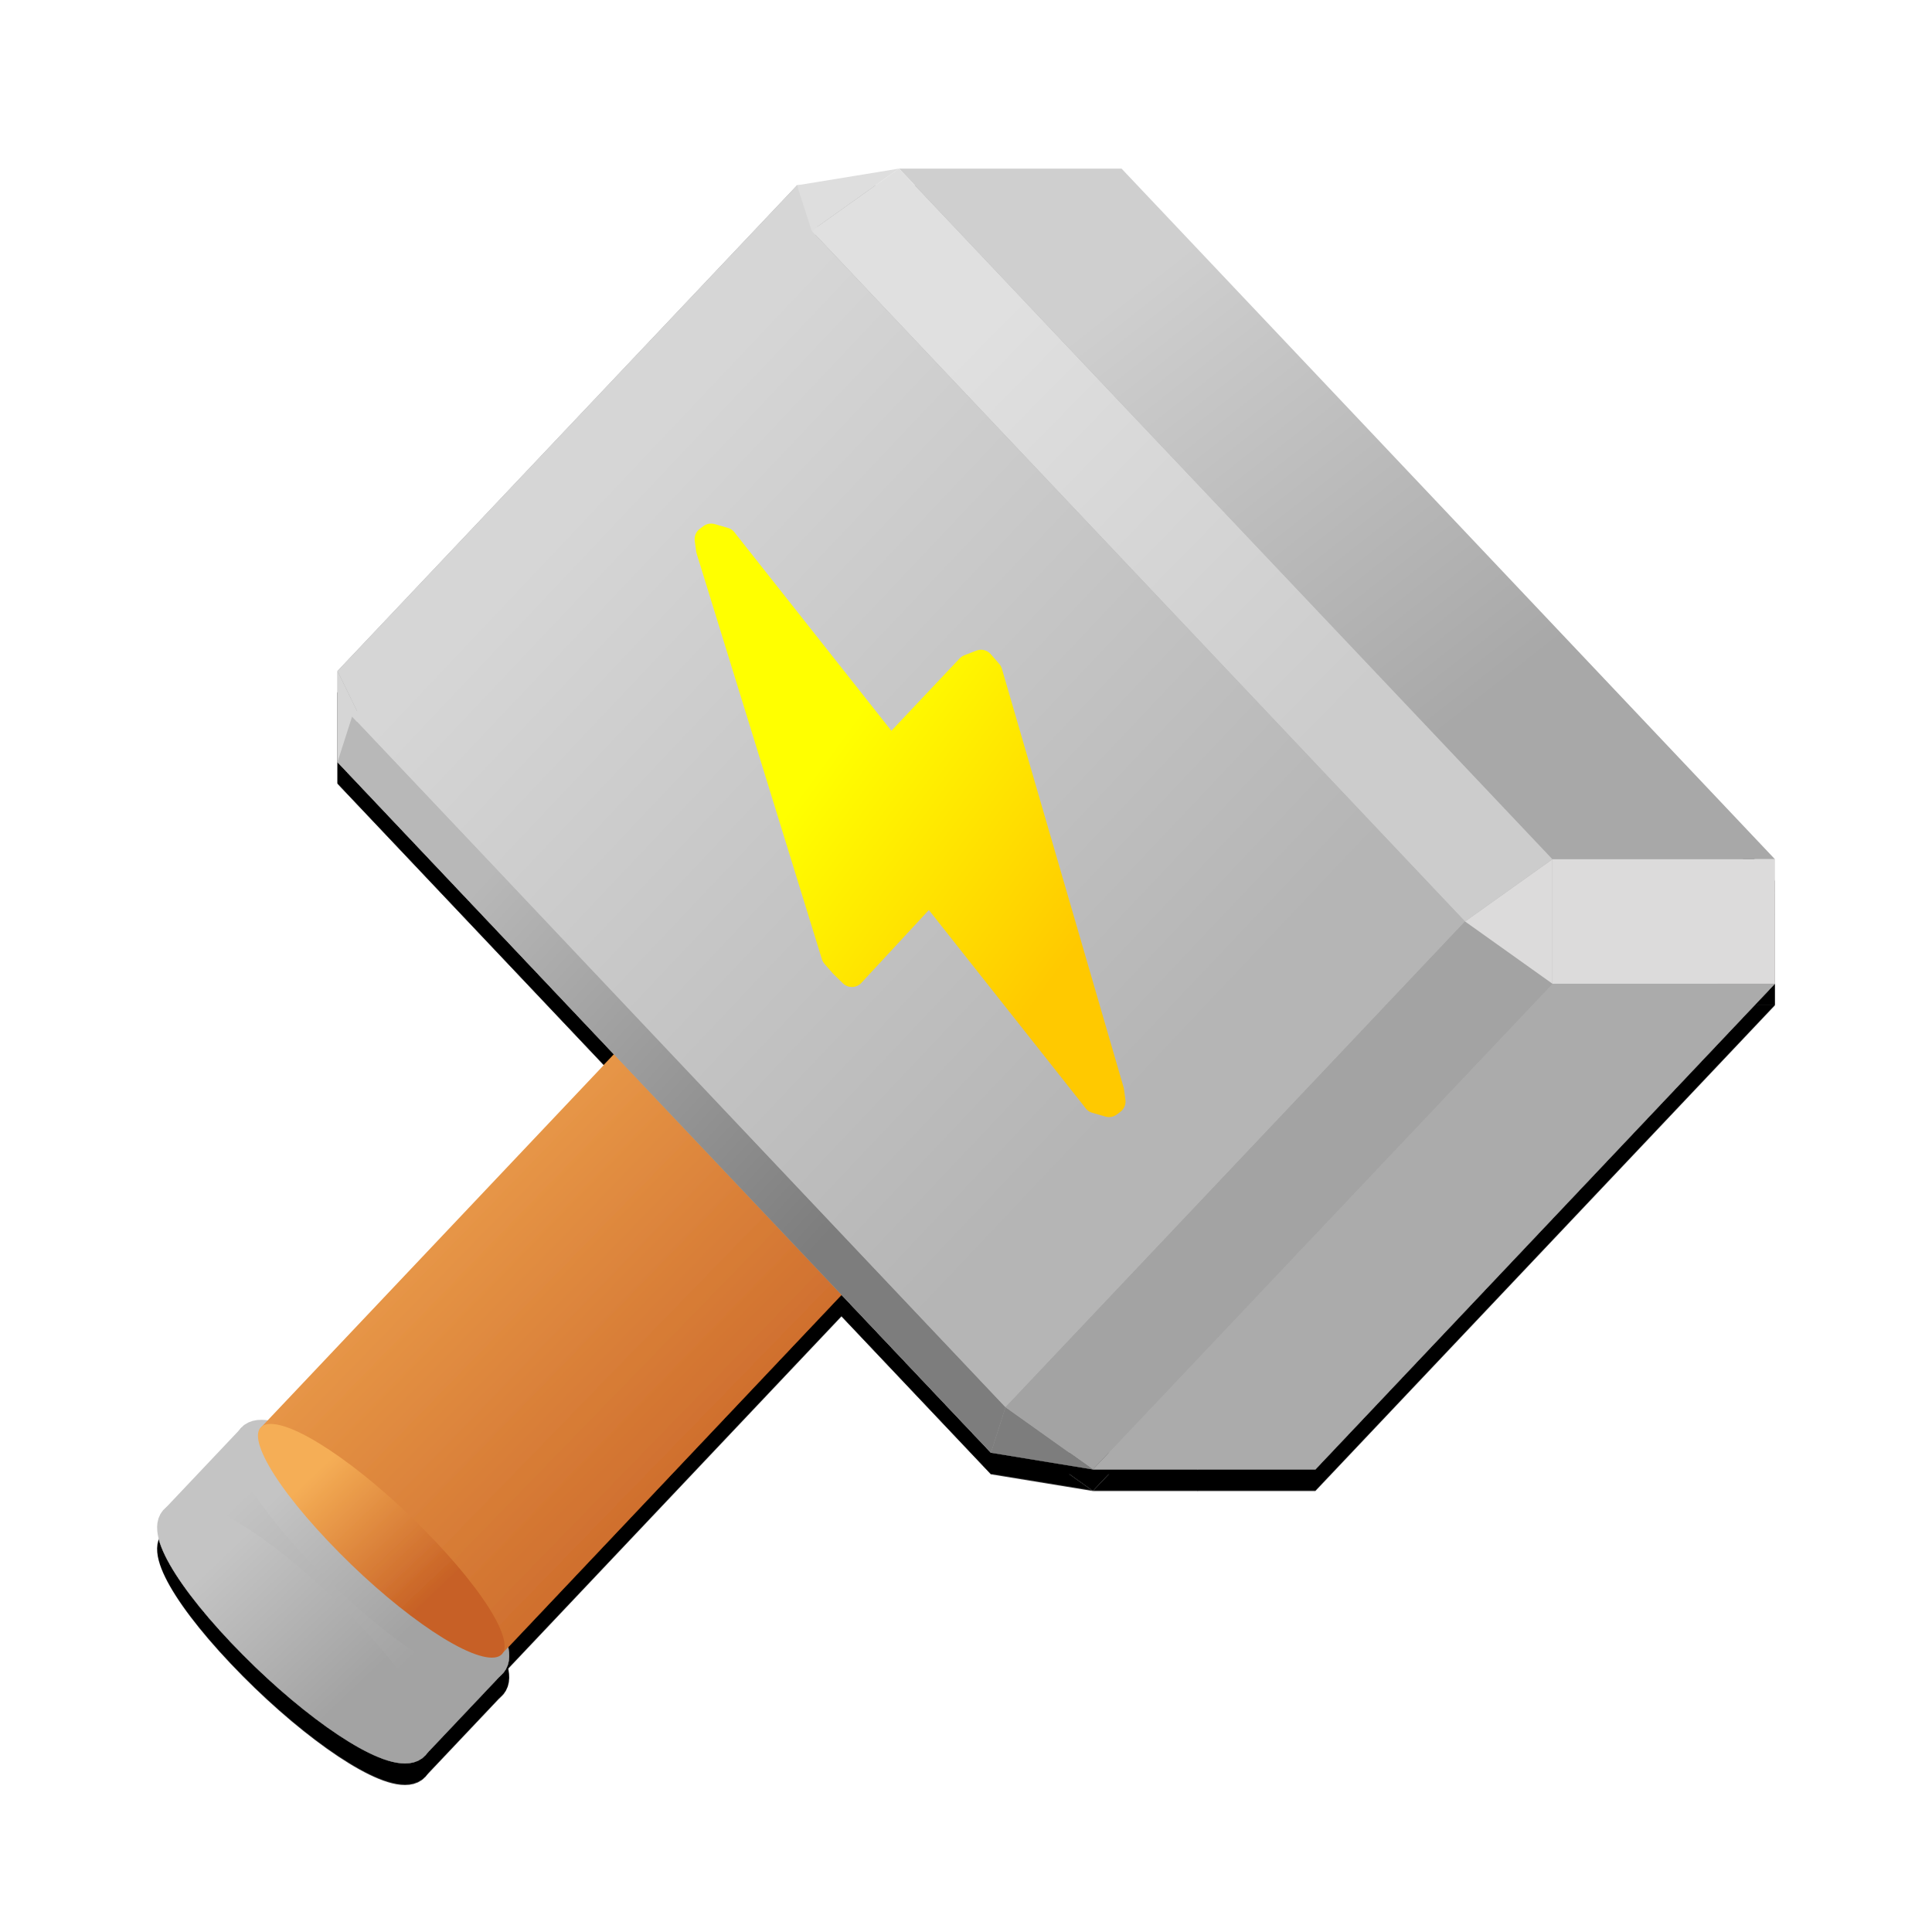
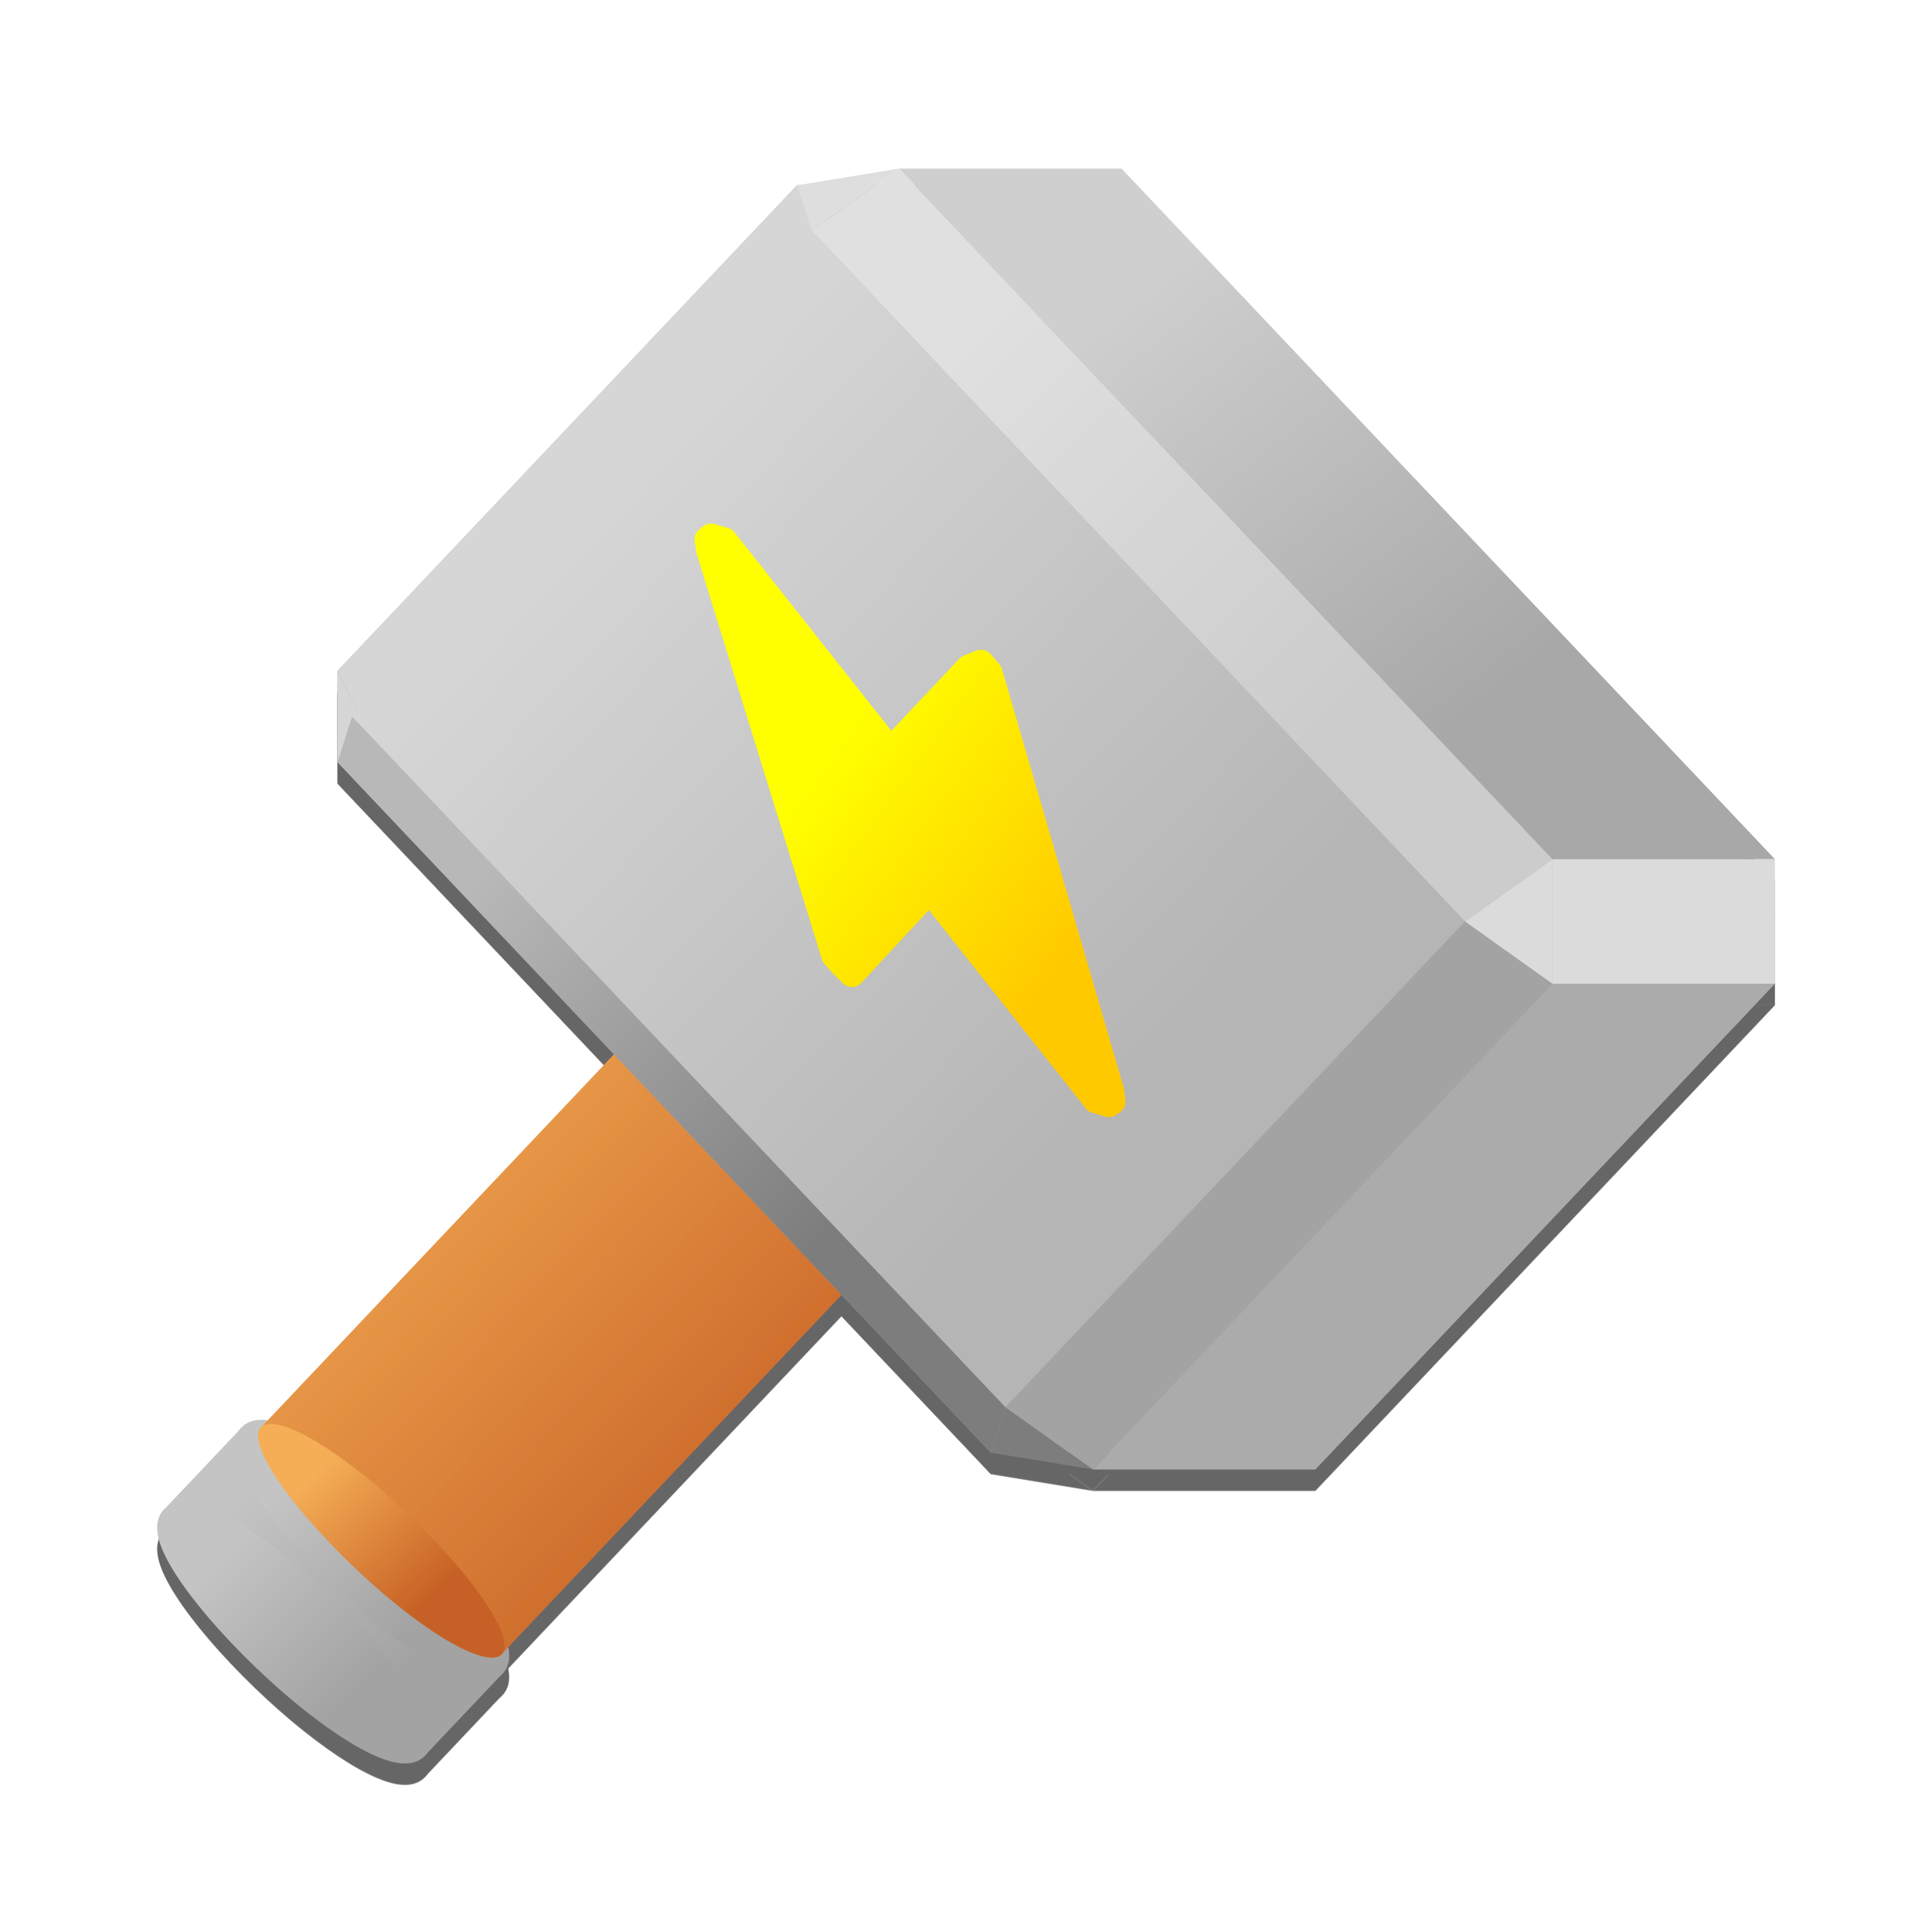
<svg xmlns="http://www.w3.org/2000/svg" xmlns:xlink="http://www.w3.org/1999/xlink" class="hammer" width="45" height="45" version="1.1" viewBox="-50 -50 45 45">
  <defs>
    <filter id="outline-all" width="300%" height="300%" x="-1" y="-1">
-       <feDropShadow dx="0.5" dy="0" flood-color="#000" flood-opacity="1" stdDeviation="0" />
-       <feDropShadow dx="-0.5" dy="0" flood-color="#000" flood-opacity="1" stdDeviation="0" />
-       <feDropShadow dx="0" dy="-0.5" flood-color="#000" flood-opacity="1" stdDeviation="0" />
-       <feDropShadow dx="0" dy="0.5" flood-color="#000" flood-opacity="1" stdDeviation="0" />
+       <feDropShadow dx="0.5" dy="0" flood-color="#666" flood-opacity="1" stdDeviation="0" />
+       <feDropShadow dx="-0.5" dy="0" flood-color="#666" flood-opacity="1" stdDeviation="0" />
+       <feDropShadow dx="0" dy="-0.5" flood-color="#666" flood-opacity="1" stdDeviation="0" />
+       <feDropShadow dx="0" dy="0.5" flood-color="#666" flood-opacity="1" stdDeviation="0" />
    </filter>
    <linearGradient id="gradient-dynamic-7" x1="2.689" x2="20.805" y1="-25.244" y2="-7.128" gradientTransform="scale(1.1262 .88795)" gradientUnits="userSpaceOnUse">
      <stop stop-color="#cfcfcf" offset=".22" />
      <stop stop-color="#a8a8a8" offset=".72" />
    </linearGradient>
    <linearGradient id="gradient-dynamic-8" x1="-9.984" x2="16.668" y1="-20.393" y2="6.259" gradientTransform="scale(.97266 1.0281)" gradientUnits="userSpaceOnUse">
      <stop stop-color="#d6d6d6" offset=".22" />
      <stop stop-color="#b5b5b5" offset=".72" />
    </linearGradient>
    <linearGradient id="gradient-dynamic-9" x1="-2.034" x2="9.745" y1="-12.055" y2="-.275" gradientTransform="scale(.85209 1.1736)" gradientUnits="userSpaceOnUse">
      <stop stop-color="#ff0" offset=".35" />
      <stop stop-color="#ffc900" offset=".8" />
    </linearGradient>
    <linearGradient id="gradient-dynamic-10" x1="1.001" x2="18.396" y1="-22.234" y2="-4.84" gradientTransform="scale(.99193 1.0081)" gradientUnits="userSpaceOnUse">
      <stop stop-color="#e0e0e0" offset=".22" />
      <stop stop-color="#ccc" offset=".72" />
    </linearGradient>
    <linearGradient id="gradient-dynamic-11" x1="-10.551" x2="5.782" y1="-9.194" y2="7.139" gradientTransform="scale(.95257 1.0498)" gradientUnits="userSpaceOnUse">
      <stop stop-color="#b8b8b8" offset=".22" />
      <stop stop-color="#7d7d7d" offset=".72" />
    </linearGradient>
    <linearGradient id="gradient-dynamic-12" y2="1">
      <stop stop-color="#f5ae56" offset=".22" />
      <stop stop-color="#c76125" offset=".72" />
    </linearGradient>
    <linearGradient id="gradient-dynamic-13" y2="1">
      <stop stop-color="#c4c4c4" offset=".22" />
      <stop stop-color="#a3a3a3" offset=".72" />
    </linearGradient>
    <linearGradient id="linearGradient337" x1="-13.886" x2="-6.127" y1="7.007" y2="14.766" gradientTransform="scale(1.0146 .98565)" gradientUnits="userSpaceOnUse" xlink:href="#gradient-dynamic-13" />
    <linearGradient id="linearGradient339" x1="-13.911" x2="-7.666" y1="8.851" y2="15.096" gradientTransform="scale(1.0247 .9759)" gradientUnits="userSpaceOnUse" xlink:href="#gradient-dynamic-13" />
    <linearGradient id="linearGradient343" x1="-12.149" x2="-5.904" y1="6.893" y2="13.138" gradientTransform="scale(1.0246 .97601)" gradientUnits="userSpaceOnUse" xlink:href="#gradient-dynamic-13" />
    <linearGradient id="linearGradient347" x1="-11.994" x2="9.959" y1="-9.931" y2="12.023" gradientTransform="scale(.98611 1.0141)" gradientUnits="userSpaceOnUse" xlink:href="#gradient-dynamic-12" />
    <linearGradient id="linearGradient349" x1="-11.588" x2="-5.995" y1="7.01" y2="12.602" gradientTransform="scale(1.0273 .97347)" gradientUnits="userSpaceOnUse" xlink:href="#gradient-dynamic-12" />
    <linearGradient id="linearGradient351" x1="4.042" x2="9.635" y1="-10.423" y2="-4.83" gradientTransform="scale(1.0272 .97356)" gradientUnits="userSpaceOnUse" xlink:href="#gradient-dynamic-12" />
  </defs>
  <g transform="translate(-32.088 -23.658)" filter="url(#outline-all)">
    <path d="m-4.868-10.713 0.368 2.511 1.668-1.061z" fill="#7d7d7d" stroke-linecap="round" stroke-linejoin="round" />
    <g fill="#a3a3a3" stroke-linecap="round" stroke-linejoin="round">
      <path d="m5.836-22.026-10.704 11.313 2.036 1.45 10.703-11.314z" />
      <path d="m12.019 6.435-2.035 1.449-15.22-16.086 2.036-1.45z" />
      <path d="m23.091-4.49-10.704 11.314-15.219-16.087 10.703-11.314z" />
    </g>
    <path d="m5.836-22.026h2.743l-0.708 1.449z" fill="#dcdbdb" stroke-linecap="round" stroke-linejoin="round" />
    <path d="m7.843-22.026-0.518 1.06 15.588 16.476 0.517-1.061z" fill="#a3a3a3" stroke-linecap="round" stroke-linejoin="round" />
    <path d="m-9.249 9.776-1.806 1.909" stroke="url(#linearGradient337)" stroke-width="8.35" />
    <g stroke-linecap="round" stroke-linejoin="round">
      <path d="m-12.302 11.685c-1.449-1.531-2.03-2.722-1.329-2.722 0.702 0 2.374 1.191 3.823 2.722s2.03 2.722 1.329 2.722c-0.702 0-2.374-1.191-3.823-2.722" fill="url(#linearGradient339)" stroke="url(#linearGradient339)" stroke-width=".65" />
      <path d="m-10.496 9.776c1.449 1.531 3.121 2.722 3.823 2.722 0.701 0 0.12-1.191-1.329-2.722-1.448-1.532-3.121-2.723-3.822-2.723-0.702 0-0.121 1.191 1.328 2.723" fill="url(#linearGradient343)" stroke="url(#linearGradient343)" stroke-width=".65" />
      <path d="m-10.051-10.713h5.183v2.122h-5.183z" fill="#a3a3a3" />
      <path d="m-10.051-10.713h5.183l10.704-11.313h-5.183z" fill="#a3a3a3" />
    </g>
    <path d="m7.024-7.425-16.055 16.971" stroke="url(#linearGradient347)" stroke-width="7.7" />
    <g stroke-linecap="round" stroke-linejoin="round">
      <path d="m-10.278 9.546c-1.449-1.531-2.03-2.722-1.329-2.722 0.702 0 2.374 1.191 3.823 2.722s2.03 2.722 1.328 2.722c-0.701 0-2.374-1.191-3.822-2.722" fill="url(#linearGradient349)" />
      <path d="m5.777-7.425c1.449 1.532 3.121 2.723 3.823 2.723 0.701 0 0.12-1.191-1.329-2.723-1.448-1.531-3.121-2.722-3.822-2.722-0.702 0-0.121 1.191 1.328 2.722" fill="url(#linearGradient351)" />
      <path d="m10.352 7.495h-5.183l-15.22-16.086h5.183z" fill="#a3a3a3" />
      <path d="m0.653-22.026h7.926-5.183z" fill="#dcdbdb" />
      <path d="m23.43-6.329h-5.183l-15.219-16.086h5.183z" fill="url(#gradient-dynamic-7)" />
      <path d="m12.726 7.884h-5.182l10.703-11.313h5.183z" fill="#ababab" />
      <path d="m-10.051-10.713v2.122l0.518-1.061z" fill="#d6d6d6" />
      <path d="m23.43-3.429h-5.183v-2.9h5.183z" fill="#dcdbdb" />
      <path d="m0.653-22.026-10.704 11.313 0.518 1.061 10.704-11.314z" fill="#d6d6d6" />
      <path d="m-9.711-9.652-0.34 1.061 15.22 16.086 0.339-1.06z" fill="url(#gradient-dynamic-11)" />
      <path d="m0.653-22.026 2.375-0.389-2.035 1.449z" fill="#dedede" />
      <path d="m7.544 7.884-2.375-0.389 0.339-1.06z" fill="#7d7d7d" />
      <path d="m0.993-20.966-10.704 11.314 15.219 16.087 10.704-11.314z" fill="url(#gradient-dynamic-8)" />
      <path d="m4.657-10.799-1.827 1.937-3.8-4.806-1e-3 1e-3 -0.069-0.091-0.309-0.089-0.084 0.063 0.034 0.247 2.917 9.447 0.198 0.227 0.215 0.21 1.81-1.954 3.801 4.805v-2e-3l0.069 0.092 0.309 0.089 0.084-0.063-0.034-0.247-2.834-9.748-0.198-0.227z" fill="url(#gradient-dynamic-9)" stroke="url(#gradient-dynamic-9)" stroke-width=".6" />
      <path d="m18.247-6.329-2.035 1.45-15.219-16.087 2.035-1.449z" fill="url(#gradient-dynamic-10)" />
      <path d="m18.247-3.429-10.703 11.313-2.036-1.449 10.704-11.314z" fill="#a3a3a3" />
      <path d="m18.247-3.429v-2.9l-2.035 1.45z" fill="#dcdbdb" />
    </g>
  </g>
</svg>
